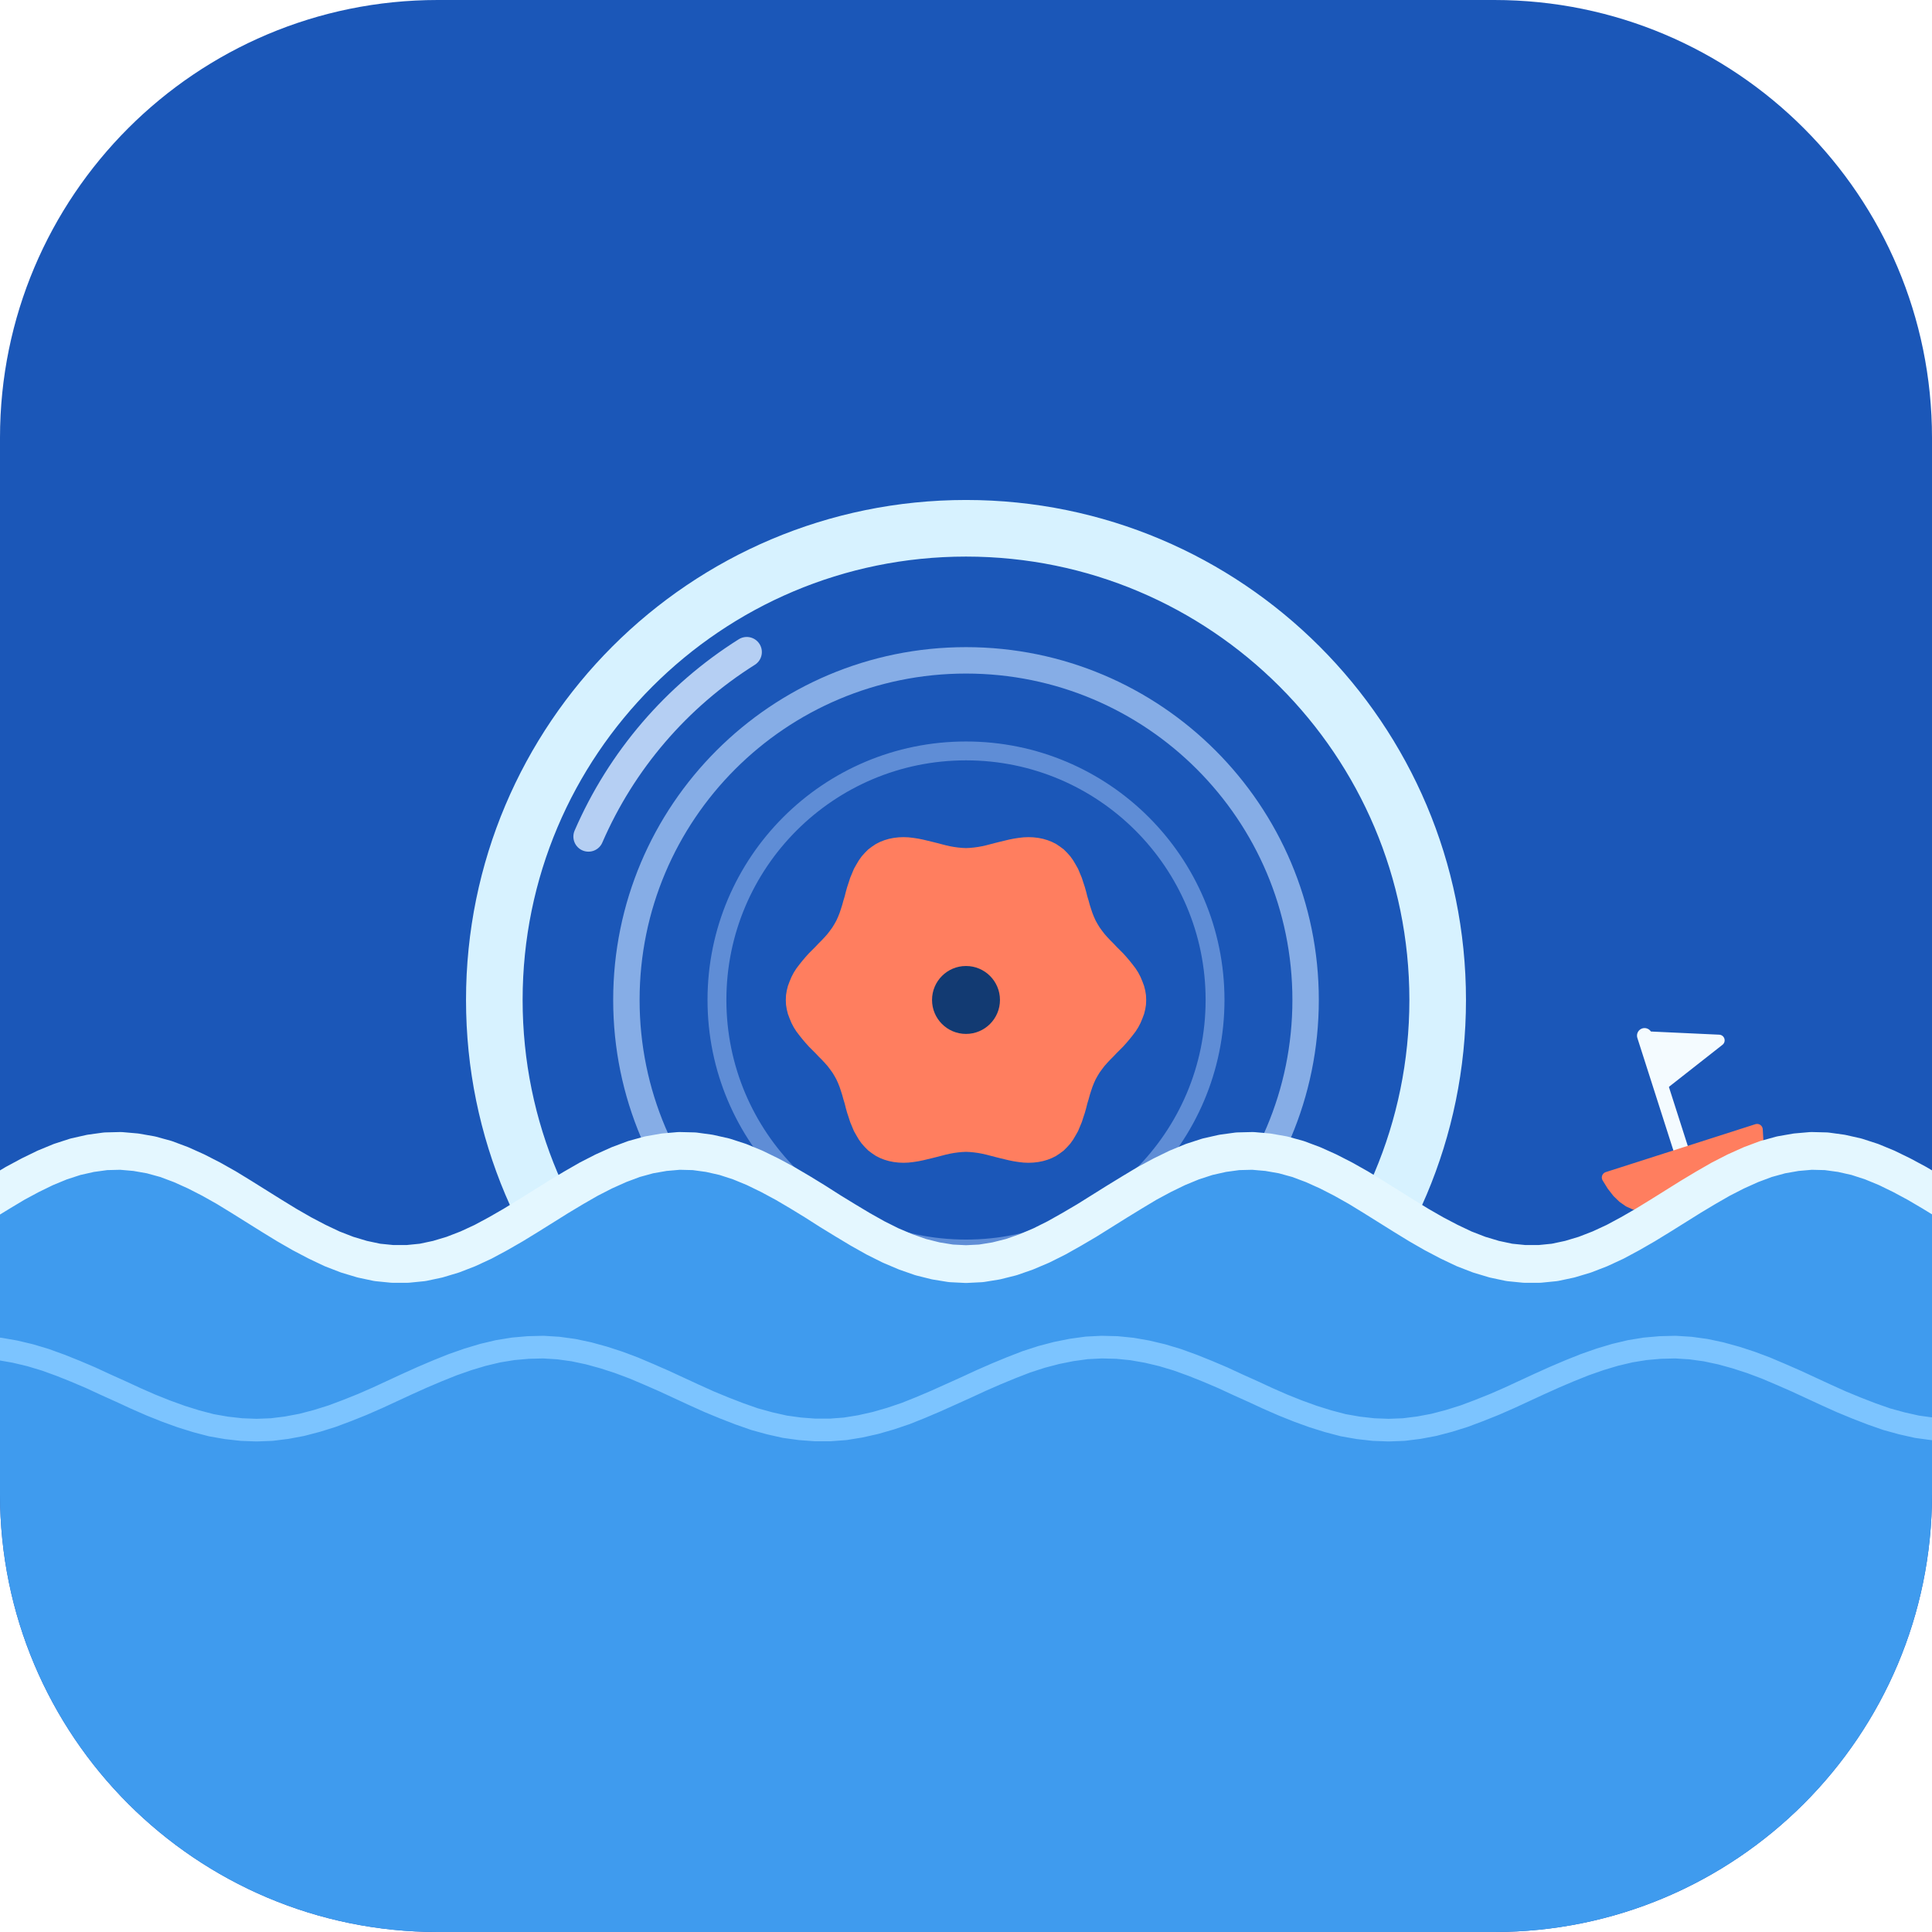
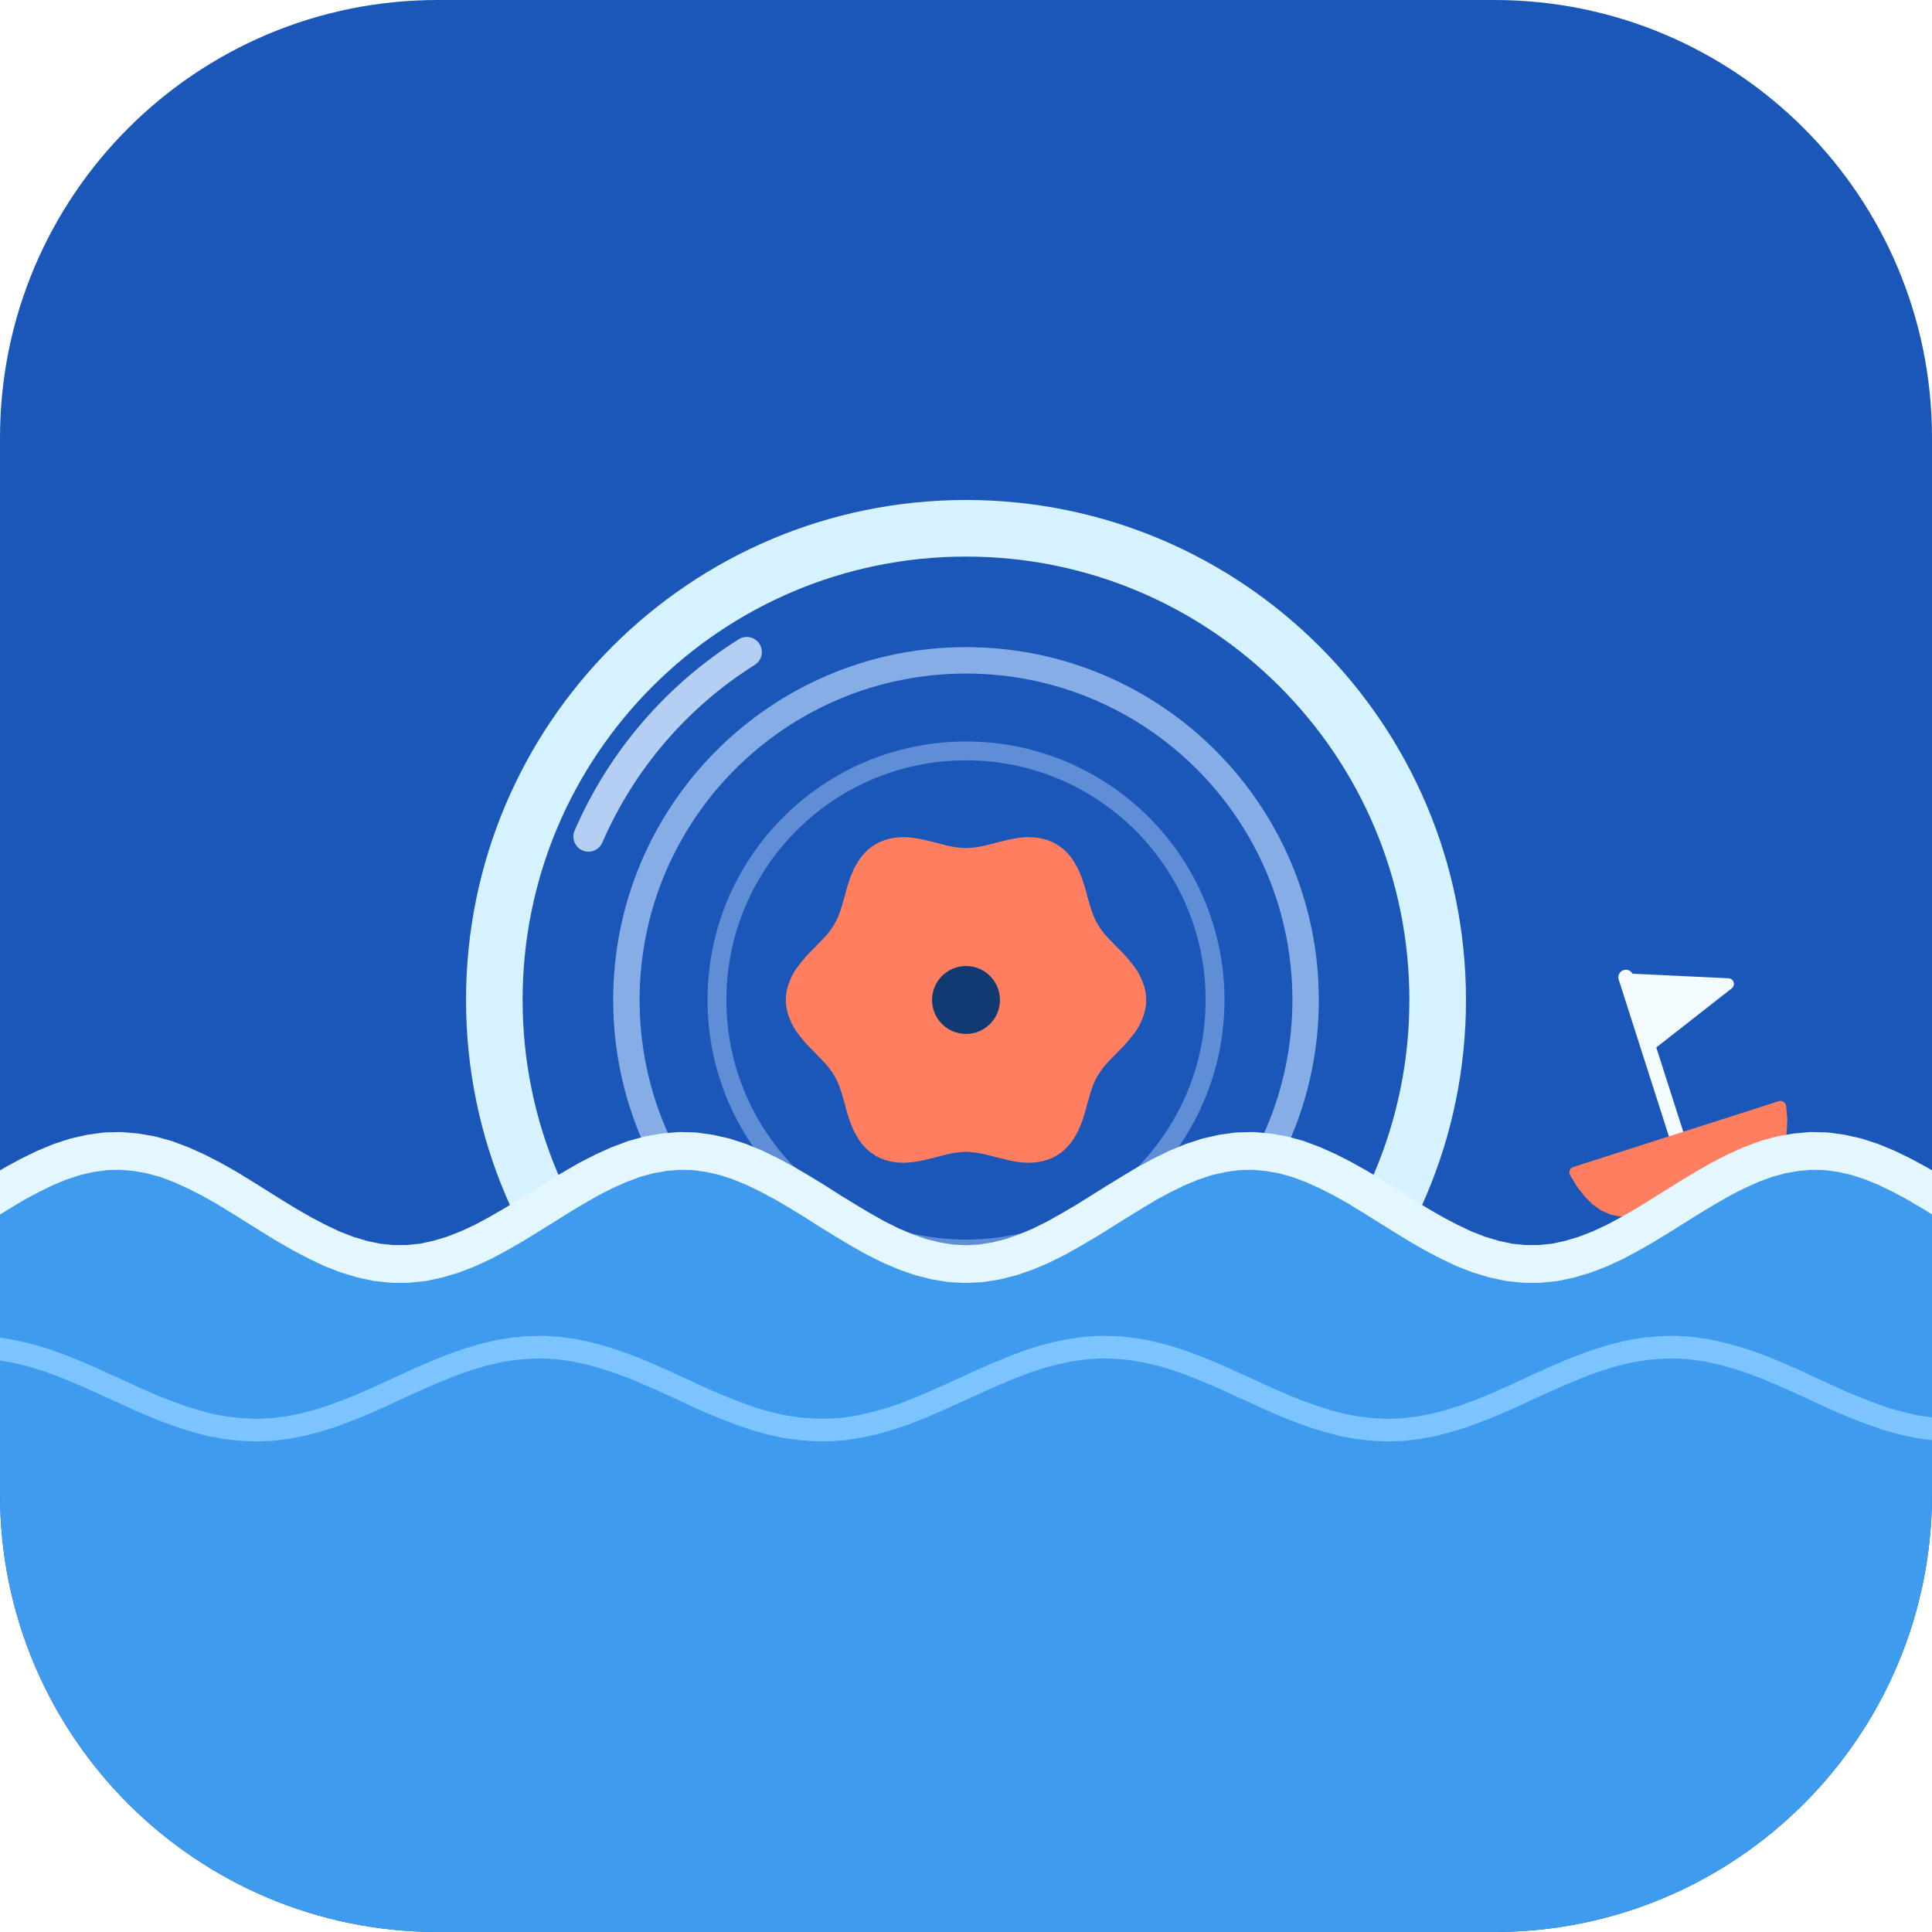
<svg xmlns="http://www.w3.org/2000/svg" width="1024" height="1024" viewBox="0 0 1024 1024">
  <defs>
    <clipPath id="tile">
      <rect width="1024" height="1024" rx="232" />
    </clipPath>
  </defs>
  <g clip-path="url(#tile)">
    <rect width="1024" height="1024" fill="#1b57b8" />
    <circle cx="512.0" cy="530.0" r="250.0" fill="none" stroke="#d7f2ff" stroke-width="30" />
    <circle cx="512.0" cy="530.0" r="180.0" fill="none" stroke="#86ade6" stroke-width="14.0" />
    <circle cx="512.0" cy="530.0" r="132.0" fill="none" stroke="#5f8dd6" stroke-width="10.0" />
    <path d="M311.9 443.4 A218.0 218.0 0 0 1 395.8 345.6" fill="none" stroke="#b5cff3" stroke-width="16" stroke-linecap="round" />
    <path d="M512.0 449.5L514.1 449.4L516.2 449.2L518.4 448.9L520.6 448.5L522.8 448.0L525.1 447.4L527.4 446.8L529.8 446.2L532.3 445.6L534.8 445.0L537.3 444.5L539.9 444.1L542.5 443.8L545.1 443.7L547.7 443.8L550.3 444.1L552.8 444.6L555.2 445.3L557.5 446.2L559.7 447.3L561.8 448.7L563.8 450.2L565.6 452.0L567.3 453.9L568.8 456.0L570.1 458.2L571.4 460.5L572.4 462.9L573.4 465.3L574.2 467.8L575.0 470.2L575.7 472.7L576.3 475.1L577.0 477.4L577.6 479.6L578.3 481.8L579.0 483.9L579.8 485.9L580.7 487.9L581.7 489.7L582.8 491.5L584.1 493.3L585.4 495.0L586.9 496.7L588.4 498.3L590.1 500.0L591.8 501.8L593.5 503.5L595.3 505.3L597.0 507.2L598.7 509.2L600.3 511.2L601.9 513.3L603.3 515.5L604.5 517.8L605.5 520.2L606.4 522.6L607.0 525.0L607.4 527.5L607.5 530.0L607.4 532.5L607.0 535.0L606.4 537.4L605.5 539.8L604.5 542.2L603.3 544.5L601.9 546.7L600.3 548.8L598.7 550.8L597.0 552.8L595.3 554.7L593.5 556.5L591.8 558.2L590.1 560.0L588.4 561.7L586.9 563.3L585.4 565.0L584.1 566.7L582.8 568.5L581.7 570.3L580.7 572.1L579.8 574.1L579.0 576.1L578.3 578.2L577.6 580.4L577.0 582.6L576.3 584.9L575.7 587.3L575.0 589.8L574.2 592.2L573.4 594.7L572.4 597.1L571.4 599.5L570.1 601.8L568.8 604.0L567.3 606.1L565.6 608.0L563.8 609.8L561.8 611.3L559.7 612.7L557.5 613.8L555.2 614.7L552.8 615.4L550.3 615.9L547.7 616.2L545.1 616.3L542.5 616.2L539.9 615.9L537.3 615.5L534.8 615.0L532.3 614.4L529.8 613.8L527.4 613.2L525.1 612.6L522.8 612.0L520.6 611.5L518.4 611.1L516.2 610.8L514.1 610.6L512.0 610.5L509.9 610.6L507.8 610.8L505.6 611.1L503.4 611.5L501.2 612.0L498.9 612.6L496.6 613.2L494.2 613.8L491.7 614.4L489.2 615.0L486.7 615.5L484.1 615.9L481.5 616.2L478.9 616.3L476.3 616.2L473.7 615.9L471.2 615.4L468.8 614.7L466.5 613.8L464.3 612.7L462.2 611.3L460.2 609.8L458.4 608.0L456.7 606.1L455.2 604.0L453.9 601.8L452.6 599.5L451.6 597.1L450.6 594.7L449.8 592.2L449.0 589.8L448.3 587.3L447.7 584.9L447.0 582.6L446.4 580.4L445.7 578.2L445.0 576.1L444.2 574.1L443.3 572.1L442.3 570.3L441.2 568.5L439.9 566.7L438.6 565.0L437.1 563.3L435.6 561.7L433.9 560.0L432.2 558.2L430.5 556.5L428.7 554.7L427.0 552.8L425.3 550.8L423.7 548.8L422.1 546.7L420.7 544.5L419.5 542.2L418.5 539.8L417.6 537.4L417.0 535.0L416.6 532.5L416.5 530.0L416.6 527.5L417.0 525.0L417.6 522.6L418.5 520.2L419.5 517.8L420.7 515.5L422.1 513.3L423.7 511.2L425.3 509.2L427.0 507.2L428.7 505.3L430.5 503.5L432.2 501.8L433.9 500.0L435.6 498.3L437.1 496.7L438.6 495.0L439.9 493.3L441.2 491.5L442.3 489.7L443.3 487.9L444.2 485.9L445.0 483.9L445.7 481.8L446.4 479.6L447.0 477.4L447.7 475.1L448.3 472.7L449.0 470.2L449.8 467.8L450.6 465.3L451.6 462.9L452.6 460.5L453.9 458.2L455.2 456.0L456.7 453.9L458.4 452.0L460.2 450.2L462.2 448.7L464.3 447.3L466.5 446.2L468.8 445.3L471.2 444.6L473.7 444.1L476.3 443.8L478.9 443.7L481.5 443.8L484.1 444.1L486.7 444.5L489.2 445.0L491.7 445.6L494.2 446.2L496.6 446.8L498.9 447.4L501.2 448.0L503.4 448.5L505.6 448.9L507.8 449.2L509.9 449.4Z" fill="#ff7e5f" />
    <circle cx="512.0" cy="530.0" r="18" fill="#123a72" />
-     <line x1="871.643" y1="548.9" x2="891.655" y2="611.4" stroke="#f4fbff" stroke-width="8" stroke-linecap="round" />
-     <path d="M874.4 549.7L882.2 574.1L911.1 551.4Z" fill="#f4fbff" stroke="#f4fbff" stroke-width="6" stroke-linejoin="round" />
-     <path d="M852.0 624.1L931.3 598.7L931.6 603.7L931.5 608.2L930.8 612.1L929.6 615.6L927.8 618.6L925.5 621.0L922.7 622.9L919.3 624.3L873.1 638.8L869.7 638.9L866.4 638.2L863.3 636.8L860.3 634.7L857.4 631.9L854.6 628.3L852.0 624.1Z" fill="#ff7e5f" stroke="#ff7e5f" stroke-width="6" stroke-linejoin="round" />
+     <line x1="861.759" y1="518.0" x2="889.275" y2="603.9" stroke="#f4fbff" stroke-width="8" stroke-linecap="round" />
+     <path d="M865.6 519.1L876.3 552.6L916.0 521.5Z" fill="#f4fbff" stroke="#f4fbff" stroke-width="6" stroke-linejoin="round" />
+     <path d="M834.8 621.4L943.7 586.5L944.3 593.4L944.0 599.5L943.1 605.0L941.4 609.8L939.0 613.8L935.8 617.2L931.9 619.8L927.3 621.8L863.8 641.7L859.1 641.8L854.6 640.9L850.2 639.0L846.1 636.1L842.2 632.2L838.4 627.3L834.8 621.4Z" fill="#ff7e5f" stroke="#ff7e5f" stroke-width="6" stroke-linejoin="round" />
    <path d="M-8.0 636.9L0.0 632.0L8.0 627.2L16.0 622.9L24.0 619.0L32.0 615.7L40.0 613.1L48.0 611.3L56.0 610.2L64.0 610.0L72.0 610.7L80.0 612.1L88.0 614.3L96.0 617.3L104.0 620.9L112.0 625.0L120.0 629.5L128.0 634.4L136.0 639.4L144.0 644.4L152.0 649.3L160.0 653.9L168.0 658.1L176.0 661.9L184.0 665.0L192.0 667.4L200.0 669.1L208.0 669.9L216.0 669.9L224.0 669.1L232.0 667.4L240.0 665.0L248.0 661.9L256.0 658.2L264.0 653.9L272.0 649.3L280.0 644.4L288.0 639.4L296.0 634.4L304.0 629.6L312.0 625.0L320.0 620.9L328.0 617.3L336.0 614.3L344.0 612.1L352.0 610.7L360.0 610.0L368.0 610.2L376.0 611.3L384.0 613.1L392.0 615.7L400.0 619.0L408.0 622.9L416.0 627.2L424.0 631.9L432.0 636.8L440.0 641.9L448.0 646.8L456.0 651.6L464.0 656.1L472.0 660.1L480.0 663.5L488.0 666.3L496.0 668.3L504.0 669.6L512.0 670.0L520.0 669.6L528.0 668.3L536.0 666.3L544.0 663.5L552.0 660.1L560.0 656.1L568.0 651.6L576.0 646.9L584.0 641.9L592.0 636.9L600.0 632.0L608.0 627.2L616.0 622.9L624.0 619.0L632.0 615.7L640.0 613.1L648.0 611.3L656.0 610.2L664.0 610.0L672.0 610.7L680.0 612.1L688.0 614.3L696.0 617.3L704.0 620.9L712.0 625.0L720.0 629.5L728.0 634.4L736.0 639.4L744.0 644.4L752.0 649.3L760.0 653.9L768.0 658.1L776.0 661.9L784.0 665.0L792.0 667.4L800.0 669.1L808.0 669.9L816.0 669.9L824.0 669.1L832.0 667.4L840.0 665.0L848.0 661.9L856.0 658.2L864.0 653.9L872.0 649.3L880.0 644.4L888.0 639.4L896.0 634.4L904.0 629.6L912.0 625.0L920.0 620.9L928.0 617.3L936.0 614.3L944.0 612.1L952.0 610.7L960.0 610.0L968.0 610.2L976.0 611.3L984.0 613.1L992.0 615.7L1000.0 619.0L1008.0 622.9L1016.0 627.2L1024.0 631.9L1032.0 636.8L1032.0 1032.0L-8.0 1032.0Z" fill="#3f9bee" />
    <path d="M-8.0 714.2L0.0 715.0L8.0 716.4L16.0 718.3L24.0 720.7L32.0 723.6L40.0 726.8L48.0 730.2L56.0 733.9L64.0 737.5L72.0 741.2L80.0 744.7L88.0 747.9L96.0 750.8L104.0 753.3L112.0 755.4L120.0 756.8L128.0 757.7L136.0 758.0L144.0 757.7L152.0 756.7L160.0 755.2L168.0 753.1L176.0 750.6L184.0 747.6L192.0 744.4L200.0 740.9L208.0 737.2L216.0 733.5L224.0 729.9L232.0 726.5L240.0 723.3L248.0 720.5L256.0 718.1L264.0 716.2L272.0 714.9L280.0 714.2L288.0 714.0L296.0 714.5L304.0 715.6L312.0 717.3L320.0 719.5L328.0 722.1L336.0 725.1L344.0 728.5L352.0 732.0L360.0 735.7L368.0 739.4L376.0 743.0L384.0 746.3L392.0 749.4L400.0 752.2L408.0 754.4L416.0 756.2L424.0 757.3L432.0 757.9L440.0 757.9L448.0 757.3L456.0 756.0L464.0 754.2L472.0 751.9L480.0 749.2L488.0 746.0L496.0 742.6L504.0 739.0L512.0 735.4L520.0 731.7L528.0 728.2L536.0 724.9L544.0 721.8L552.0 719.2L560.0 717.1L568.0 715.5L576.0 714.4L584.0 714.0L592.0 714.2L600.0 715.0L608.0 716.4L616.0 718.3L624.0 720.7L632.0 723.6L640.0 726.8L648.0 730.2L656.0 733.9L664.0 737.5L672.0 741.2L680.0 744.7L688.0 747.9L696.0 750.8L704.0 753.3L712.0 755.4L720.0 756.8L728.0 757.7L736.0 758.0L744.0 757.7L752.0 756.7L760.0 755.2L768.0 753.1L776.0 750.6L784.0 747.6L792.0 744.4L800.0 740.9L808.0 737.2L816.0 733.5L824.0 729.9L832.0 726.5L840.0 723.3L848.0 720.5L856.0 718.1L864.0 716.2L872.0 714.9L880.0 714.2L888.0 714.0L896.0 714.5L904.0 715.6L912.0 717.3L920.0 719.5L928.0 722.1L936.0 725.1L944.0 728.5L952.0 732.0L960.0 735.7L968.0 739.4L976.0 743.0L984.0 746.3L992.0 749.4L1000.0 752.2L1008.0 754.4L1016.0 756.2L1024.0 757.3L1032.0 757.9" fill="none" stroke="#7cc4ff" stroke-width="12" stroke-linecap="round" stroke-linejoin="round" />
    <path d="M-8.0 636.9L0.0 632.0L8.0 627.2L16.0 622.9L24.0 619.0L32.0 615.7L40.0 613.1L48.0 611.3L56.0 610.2L64.0 610.0L72.0 610.7L80.0 612.1L88.0 614.3L96.0 617.3L104.0 620.9L112.0 625.0L120.0 629.5L128.0 634.4L136.0 639.4L144.0 644.4L152.0 649.3L160.0 653.9L168.0 658.1L176.0 661.9L184.0 665.0L192.0 667.4L200.0 669.1L208.0 669.9L216.0 669.9L224.0 669.1L232.0 667.4L240.0 665.0L248.0 661.9L256.0 658.2L264.0 653.9L272.0 649.3L280.0 644.4L288.0 639.4L296.0 634.4L304.0 629.6L312.0 625.0L320.0 620.9L328.0 617.3L336.0 614.3L344.0 612.1L352.0 610.7L360.0 610.0L368.0 610.2L376.0 611.3L384.0 613.1L392.0 615.7L400.0 619.0L408.0 622.9L416.0 627.2L424.0 631.9L432.0 636.8L440.0 641.9L448.0 646.8L456.0 651.6L464.0 656.1L472.0 660.1L480.0 663.5L488.0 666.3L496.0 668.3L504.0 669.6L512.0 670.0L520.0 669.6L528.0 668.3L536.0 666.3L544.0 663.5L552.0 660.1L560.0 656.1L568.0 651.6L576.0 646.9L584.0 641.9L592.0 636.9L600.0 632.0L608.0 627.2L616.0 622.9L624.0 619.0L632.0 615.7L640.0 613.1L648.0 611.3L656.0 610.2L664.0 610.0L672.0 610.7L680.0 612.1L688.0 614.3L696.0 617.3L704.0 620.9L712.0 625.0L720.0 629.5L728.0 634.4L736.0 639.4L744.0 644.4L752.0 649.3L760.0 653.9L768.0 658.1L776.0 661.9L784.0 665.0L792.0 667.4L800.0 669.1L808.0 669.9L816.0 669.9L824.0 669.1L832.0 667.4L840.0 665.0L848.0 661.9L856.0 658.2L864.0 653.9L872.0 649.3L880.0 644.4L888.0 639.4L896.0 634.4L904.0 629.6L912.0 625.0L920.0 620.9L928.0 617.3L936.0 614.3L944.0 612.1L952.0 610.7L960.0 610.0L968.0 610.2L976.0 611.3L984.0 613.1L992.0 615.7L1000.0 619.0L1008.0 622.9L1016.0 627.2L1024.0 631.9L1032.0 636.8" fill="none" stroke="#e4f7ff" stroke-width="20" stroke-linecap="round" stroke-linejoin="round" />
  </g>
</svg>
